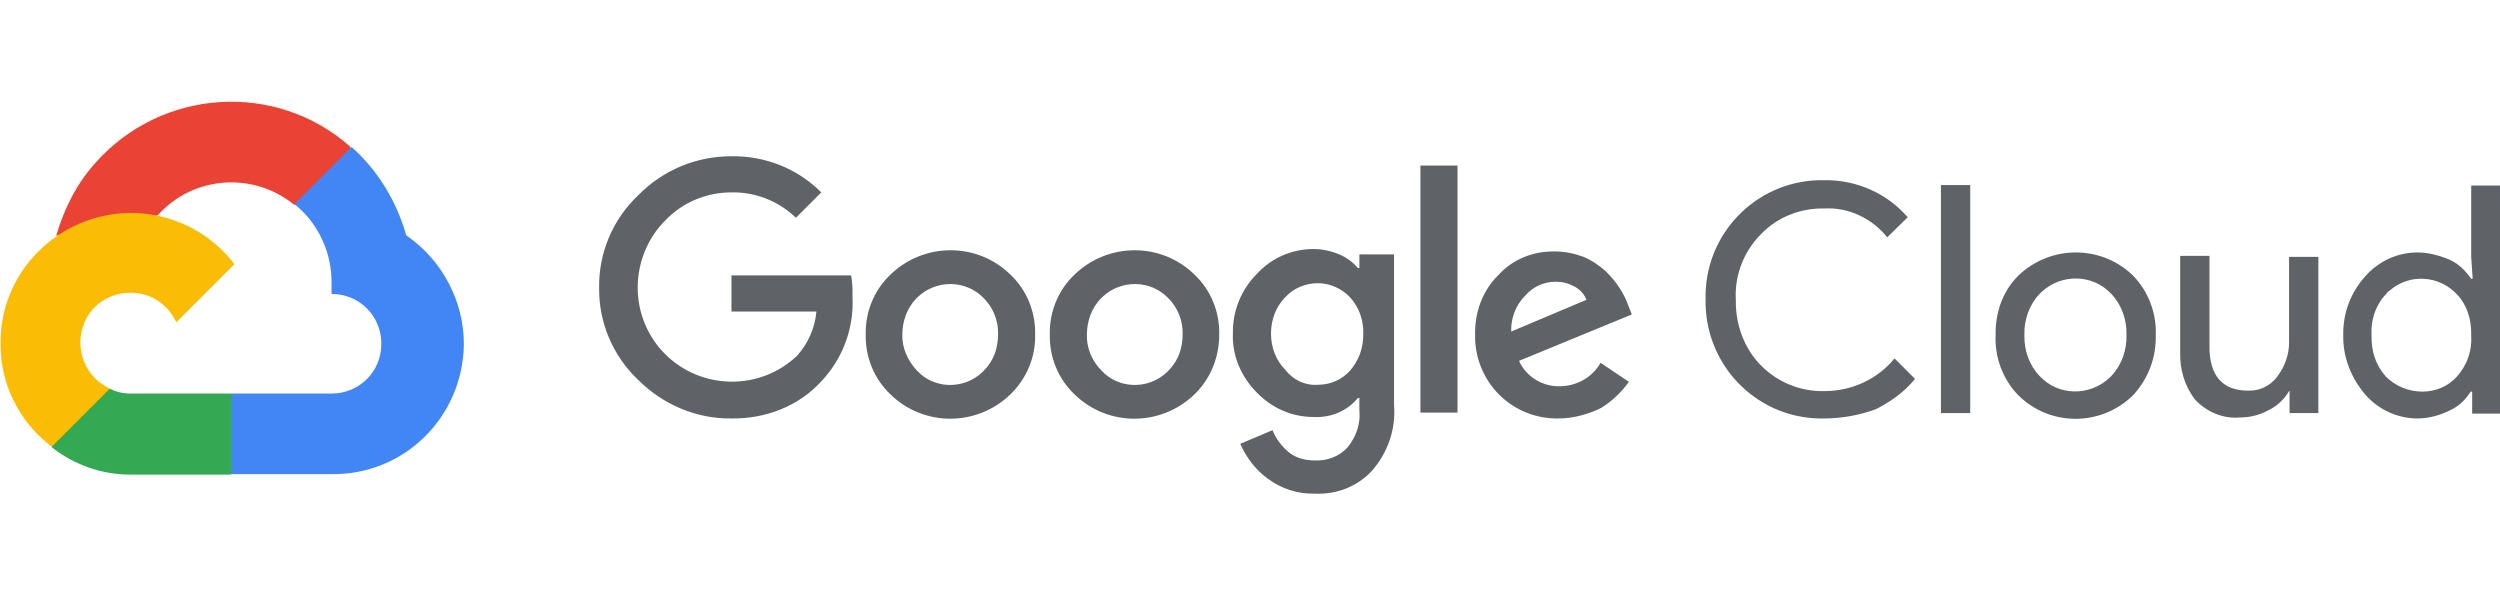
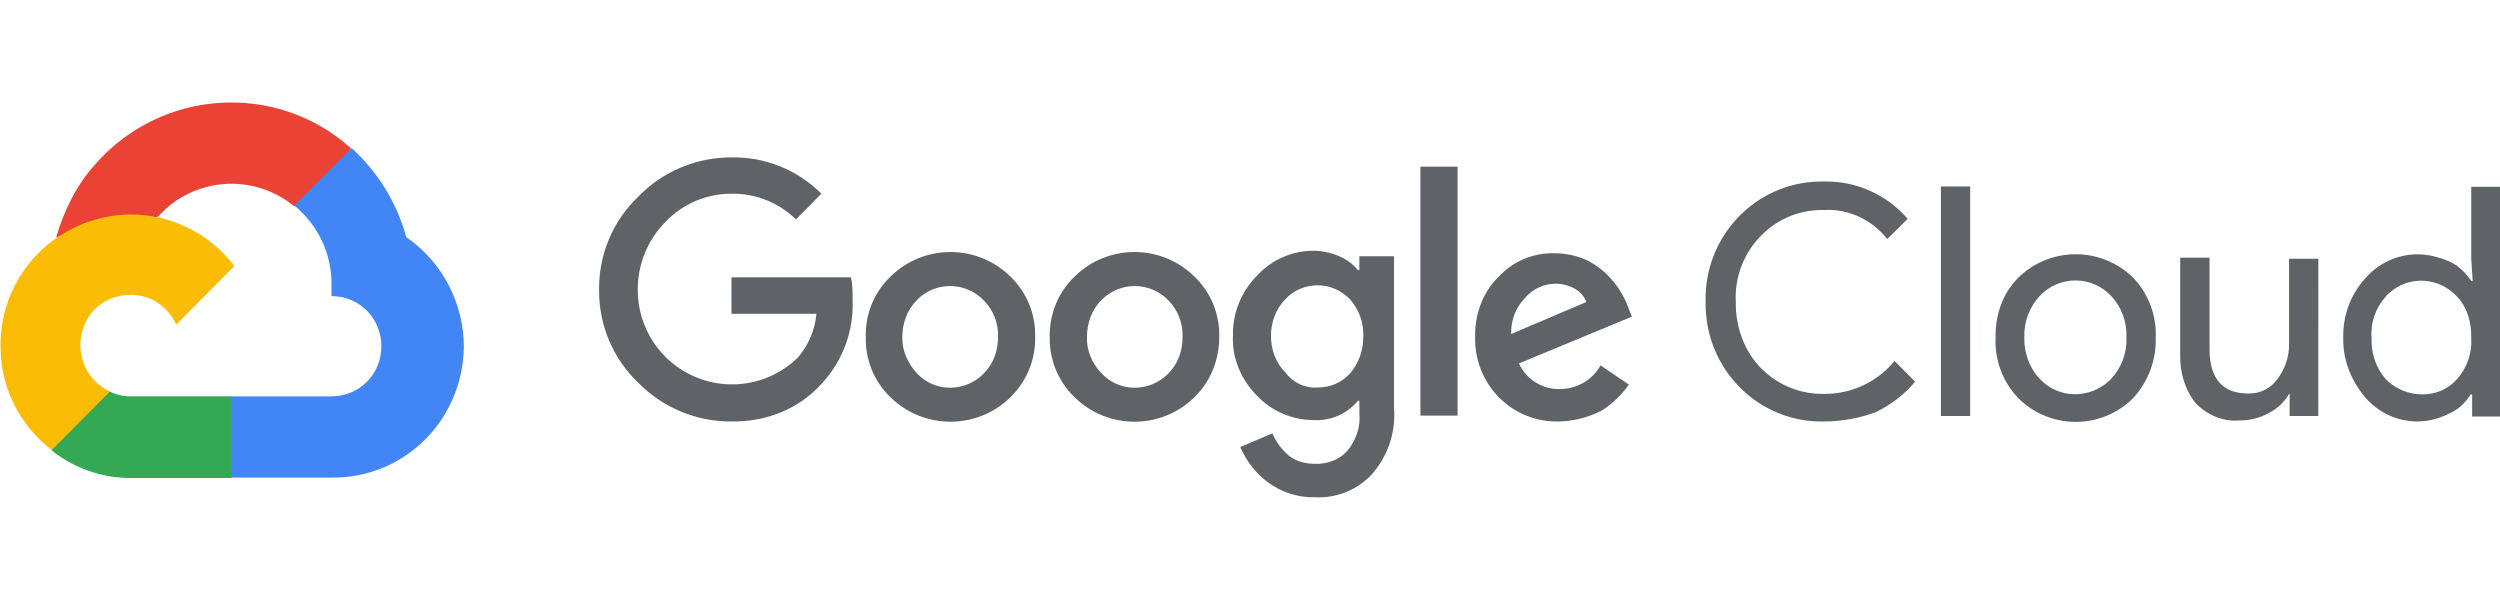
- <svg xmlns="http://www.w3.org/2000/svg" version="1.1" id="Layer_1" x="0px" y="0px" viewBox="0 0 512 122" style="enable-background:new 0 0 512 122;" xml:space="preserve">
-   <style type="text/css">
- 	.st0{fill:#EA4335;}
- 	.st1{fill:#4285F4;}
- 	.st2{fill:#34A853;}
- 	.st3{fill:#FBBC05;}
- 	.st4{fill:#5F6368;}
- </style>
-   <g>
-     <path class="st0" d="M60.2,41.9h2.9l8.3-8.3l0.4-3.5C56.5,16.5,33,18.1,19.5,33.4c-3.8,4.2-6.4,9.4-8,14.9c1-0.4,2-0.4,2.9-0.1   L31,45.4c0,0,0.8-1.4,1.3-1.3C39.5,36,51.8,35.1,60.2,41.9L60.2,41.9z" />
-     <path class="st1" d="M83.2,48.2c-2-7-5.8-13.3-11.2-18.1L60.3,41.8c4.9,3.9,7.7,10,7.6,16.3v2.1c5.8,0,10.2,4.6,10.2,10.2   c0,5.8-4.6,10.2-10.2,10.2H47.3l-2.1,2.1v12.3l2.1,2.1h20.6C82.8,97.3,94.8,85.4,95,70.5C95,61.7,90.6,53.3,83.2,48.2z" />
-     <path class="st2" d="M26.7,97.2h20.6V80.6H26.7c-1.4,0-2.9-0.3-4.2-1l-2.9,0.8l-8.3,8.3l-0.7,2.9C15.2,95.2,20.8,97.2,26.7,97.2z" />
-     <path class="st3" d="M26.7,43.6C11.8,43.8-0.1,55.8,0.1,70.5c0,8.3,3.9,16,10.5,21l11.9-11.9c-5.2-2.4-7.4-8.4-5.2-13.6   s8.4-7.4,13.6-5.2c2.2,1,4.1,2.8,5.2,5.2L48,54.1C43,47.5,35.1,43.6,26.7,43.6z" />
-     <path class="st4" d="M149.8,85.7c-7.1,0.1-14-2.8-19.1-7.9c-5.2-4.9-8.1-11.8-8-18.9c-0.1-7.1,2.8-14,8-18.9c5.1-5.2,11.9-8,19.1-8   c6.9-0.1,13.5,2.5,18.4,7.4l-5.2,5.2c-3.5-3.4-8.3-5.3-13.2-5.2c-5.2,0-10.1,2.1-13.6,5.8c-3.6,3.6-5.6,8.6-5.6,13.7   c0,5.1,2,10,5.6,13.6c7.4,7.4,19.5,7.6,27.1,0.3c2.2-2.5,3.6-5.6,3.9-9h-17.4v-7.4h24.5c0.3,1.5,0.3,2.9,0.3,4.5   c0.3,6.3-2,12.5-6.3,17.1C163.6,83.2,156.8,85.8,149.8,85.7z M206.9,80.8c-6.9,6.6-17.7,6.6-24.5,0c-3.4-3.2-5.2-7.7-5.1-12.3   c-0.1-4.6,1.7-9.1,5.1-12.3c6.9-6.6,17.7-6.6,24.5,0c3.4,3.2,5.2,7.7,5.1,12.3C212.1,73.1,210.3,77.5,206.9,80.8L206.9,80.8z    M187.8,75.9c3.5,3.8,9.5,3.9,13.3,0.4c0.1-0.1,0.3-0.3,0.4-0.4c2-2,2.9-4.6,2.9-7.4c0.1-2.8-1-5.5-2.9-7.4   c-3.6-3.8-9.7-3.9-13.5-0.3c-0.1,0.1-0.1,0.1-0.3,0.3c-2,2-2.9,4.8-2.9,7.4C184.7,71.2,185.9,73.9,187.8,75.9L187.8,75.9z    M244.6,80.8c-6.9,6.6-17.7,6.6-24.5,0c-3.4-3.2-5.2-7.7-5.1-12.3c-0.1-4.6,1.7-9.1,5.1-12.3c6.9-6.6,17.7-6.6,24.5,0   c3.4,3.2,5.2,7.7,5.1,12.3C249.7,73.1,248,77.5,244.6,80.8z M225.6,75.9c3.5,3.8,9.5,3.9,13.3,0.4c0.1-0.1,0.3-0.3,0.4-0.4   c2-2,2.9-4.6,2.9-7.4c0.1-2.8-1-5.5-2.9-7.4c-3.6-3.8-9.7-3.9-13.5-0.3c-0.1,0.1-0.1,0.1-0.3,0.3c-2,2-2.9,4.8-2.9,7.4   C222.5,71.2,223.6,73.9,225.6,75.9L225.6,75.9z M269.3,101.1c-3.5,0.1-6.9-1-9.7-3.1c-2.5-1.8-4.4-4.4-5.6-7.1l6.6-2.8   c0.7,1.7,1.8,3.2,3.2,4.4c1.5,1.3,3.5,1.8,5.5,1.8c2.5,0.1,5-0.8,6.7-2.7c1.7-2.1,2.7-4.8,2.4-7.6v-2.5h-0.3   c-2.2,2.7-5.6,4.1-9.1,3.9c-4.4,0-8.5-1.8-11.6-5c-3.2-3.2-5.1-7.6-4.9-12.1c-0.1-4.6,1.7-9,4.9-12.2c2.9-3.2,7.1-5.1,11.6-5.1   c1.8,0,3.6,0.4,5.3,1.1c1.4,0.6,2.7,1.5,3.8,2.8h0.3v-2.8h7.1V83c0.4,4.9-1.3,9.8-4.6,13.5C278,99.6,273.8,101.3,269.3,101.1z    M269.9,78.8c2.5,0,4.9-1,6.6-2.9c1.8-2.1,2.7-4.6,2.7-7.4c0.1-2.8-0.8-5.5-2.7-7.6c-1.7-1.8-4.1-2.9-6.6-2.9s-5,1-6.7,2.9   c-2,2-2.9,4.8-2.9,7.4c0,2.8,1,5.5,2.9,7.4C264.8,77.8,267.3,79,269.9,78.8z M298.5,33.9v50.6h-7.6V33.9H298.5z M319.2,85.7   c-4.6,0.1-9-1.7-12.2-4.9c-3.2-3.2-5-7.7-4.9-12.2c-0.1-4.6,1.5-9.1,4.8-12.3c2.9-3.2,7.1-4.9,11.6-4.8c2,0,3.9,0.4,5.8,1.1   c1.7,0.7,3.1,1.7,4.5,2.9c1.1,1.1,2.1,2.2,2.9,3.5c0.7,1.1,1.3,2.2,1.7,3.4l0.8,2l-23.1,9.5c1.4,3.2,4.8,5.3,8.3,5.2   c3.5,0,6.7-1.8,8.4-4.8l5.8,3.9c-1.5,2.1-3.4,3.9-5.6,5.3C325.4,84.8,322.3,85.7,319.2,85.7z M309.5,67.9l15.4-6.5   c-0.4-1.1-1.3-2.1-2.4-2.7c-1.3-0.7-2.5-1-3.9-1c-2.4,0-4.6,1-6.2,2.8C310.4,62.5,309.4,65.2,309.5,67.9z" />
-     <path class="st4" d="M373.6,85.7c-13.2,0.3-24-10.2-24.3-23.4c0-0.3,0-0.7,0-1c-0.3-13.2,10.1-24.1,23.3-24.4c0.3,0,0.7,0,1,0   c6.6-0.1,12.9,2.7,17.1,7.6l-4.2,4.1c-3.1-3.9-8-6.2-12.9-5.9c-4.8-0.1-9.5,1.7-12.9,5.2c-3.5,3.5-5.5,8.4-5.2,13.5   c-0.1,5,1.7,10,5.2,13.5c3.4,3.4,8,5.3,12.9,5.2c5.6,0,10.9-2.4,14.4-6.7l4.2,4.2c-2.2,2.7-4.9,4.6-8,6.2   C380.9,85,377.3,85.7,373.6,85.7z" />
-     <path class="st4" d="M403.5,84.6h-6V37.9h6V84.6z" />
-     <path class="st4" d="M413.3,56.5c6.6-6.4,17.1-6.4,23.6,0c3.1,3.2,4.8,7.7,4.6,12.2c0.1,4.5-1.5,8.8-4.6,12.2   c-6.6,6.5-17.1,6.5-23.6,0c-3.1-3.2-4.8-7.7-4.6-12.2C408.6,64.1,410.1,59.7,413.3,56.5z M417.7,77c3.8,4.1,10.2,4.2,14.3,0.4   c0.1-0.1,0.3-0.3,0.4-0.4c2.1-2.2,3.2-5.3,3.1-8.4c0.1-3.1-1-6.2-3.1-8.4c-3.8-4.1-10.2-4.2-14.3-0.4c-0.1,0.1-0.3,0.3-0.4,0.4   c-2.1,2.2-3.2,5.3-3.1,8.4C414.5,71.7,415.6,74.8,417.7,77L417.7,77z" />
-     <path class="st4" d="M474.8,84.6h-5.9v-4.5h-0.1c-1,1.7-2.5,3.1-4.2,3.9c-1.8,1-3.8,1.5-5.9,1.5c-3.4,0.3-6.7-1.1-9.1-3.6   c-2.2-2.8-3.2-6.3-3.1-9.8V52.4h6V71c0,6,2.7,9,7.9,9c2.4,0.1,4.6-1,6-2.9c1.5-2,2.4-4.4,2.4-6.9V52.6h6L474.8,84.6L474.8,84.6z" />
-     <path class="st4" d="M495.1,85.7c-4.1,0-8-1.8-10.7-4.9c-2.9-3.4-4.6-7.7-4.5-12.1c-0.1-4.5,1.5-8.8,4.5-12.1   c2.7-3.1,6.6-4.9,10.7-4.9c2.2,0,4.5,0.6,6.6,1.5c1.8,0.8,3.2,2.2,4.4,3.9h0.3l-0.3-4.5V38h6v46.7h-5.8v-4.5H506   c-1.1,1.7-2.5,3.1-4.4,3.9C499.6,85.1,497.3,85.7,495.1,85.7z M496.1,80.2c2.8,0,5.3-1.1,7.1-3.1c2.1-2.4,3.1-5.3,2.9-8.4   c0.1-3.1-0.8-6.2-2.9-8.4c-3.6-3.9-9.8-4.4-13.9-0.7c-0.3,0.1-0.4,0.4-0.7,0.7c-2.1,2.2-3.1,5.3-2.9,8.4c-0.1,3.1,0.8,6,2.9,8.4   C490.6,79.1,493.3,80.2,496.1,80.2z" />
-   </g>
+ <svg xmlns="http://www.w3.org/2000/svg" width="75" height="px" viewBox="0 0 75 18">
+   <path style="stroke:none;fill-rule:nonzero;fill:#ea4335;fill-opacity:1" d="M8.82 6.184h.422l1.219-1.227.059-.516c-2.243-2.007-5.684-1.77-7.665.489-.554.617-.937 1.386-1.171 2.195a.595.595 0 0 1 .425-.012L4.54 6.7s.117-.207.191-.191a2.956 2.956 0 0 1 4.09-.324Zm0 0" />
+   <path style="stroke:none;fill-rule:nonzero;fill:#4285f4;fill-opacity:1" d="M12.188 7.113a5.624 5.624 0 0 0-1.641-2.672L8.832 6.168A3.023 3.023 0 0 1 9.945 8.57v.313c.852 0 1.496.68 1.496 1.504 0 .855-.675 1.504-1.496 1.504H6.93l-.309.312v1.813l.309.312h3.015c2.184.027 3.942-1.726 3.97-3.926 0-1.3-.642-2.539-1.727-3.289Zm0 0" />
+   <path style="stroke:none;fill-rule:nonzero;fill:#34a853;fill-opacity:1" d="M3.91 14.34h3.02v-2.45H3.91a1.31 1.31 0 0 1-.613-.144l-.426.117-1.215 1.223-.101.43a3.782 3.782 0 0 0 2.355.824Zm0 0" />
+   <path style="stroke:none;fill-rule:nonzero;fill:#fbbc05;fill-opacity:1" d="M3.91 6.434c-2.183.027-3.926 1.8-3.894 3.968 0 1.223.57 2.36 1.539 3.098l1.742-1.754c-.762-.355-1.086-1.242-.762-2.008.32-.77 1.23-1.093 1.992-.77.32.15.598.415.762.77L7.031 7.98a3.91 3.91 0 0 0-3.12-1.546Zm0 0" />
+   <path style="stroke:none;fill-rule:nonzero;fill:#5f6368;fill-opacity:1" d="M21.945 12.645a3.89 3.89 0 0 1-2.8-1.165 3.801 3.801 0 0 1-1.172-2.789 3.795 3.795 0 0 1 1.172-2.789 3.87 3.87 0 0 1 2.8-1.18 3.702 3.702 0 0 1 2.696 1.09l-.762.77a2.7 2.7 0 0 0-1.934-.77 2.72 2.72 0 0 0-1.992.856 2.884 2.884 0 0 0-.82 2.023 2.828 2.828 0 0 0 4.79 2.05c.32-.37.526-.827.57-1.327h-2.548V8.32h3.586c.047.223.047.43.047.664a3.477 3.477 0 0 1-.926 2.524c-.687.77-1.683 1.152-2.707 1.137Zm8.364-.723a2.573 2.573 0 0 1-3.59 0 2.418 2.418 0 0 1-.746-1.817 2.415 2.415 0 0 1 .746-1.812 2.566 2.566 0 0 1 3.59 0 2.43 2.43 0 0 1 .746 1.812c.015.68-.25 1.329-.746 1.817Zm-2.801-.723c.515.559 1.394.574 1.949.059.016-.016.047-.043.059-.059.293-.297.425-.68.425-1.094a1.472 1.472 0 0 0-.425-1.09 1.396 1.396 0 0 0-1.977-.046c-.016.015-.016.015-.043.047-.293.293-.426.707-.426 1.09-.015.398.16.796.438 1.093Zm8.32.723a2.568 2.568 0 0 1-3.586 0 2.436 2.436 0 0 1-.75-1.817c-.012-.675.25-1.34.75-1.812a2.56 2.56 0 0 1 3.586 0c.5.473.766 1.137.75 1.812 0 .68-.25 1.329-.75 1.817Zm-2.781-.723c.512.559 1.39.574 1.95.059.01-.016.042-.043.058-.059.293-.297.422-.68.422-1.094a1.484 1.484 0 0 0-.422-1.09 1.396 1.396 0 0 0-1.977-.046l-.047.047c-.293.293-.422.707-.422 1.09-.015.398.145.796.438 1.093Zm6.402 3.719a2.276 2.276 0 0 1-1.422-.457c-.367-.266-.644-.652-.82-1.05l.965-.411c.105.25.266.469.469.648.222.192.515.266.808.266.364.016.73-.117.98-.398.25-.313.395-.711.352-1.121v-.372h-.043a1.6 1.6 0 0 1-1.336.579 2.346 2.346 0 0 1-1.699-.739c-.469-.472-.746-1.12-.715-1.785a2.475 2.475 0 0 1 .715-1.8 2.29 2.29 0 0 1 1.7-.755c.265 0 .527.059.777.165.207.09.394.218.558.414h.043v-.415h1.04v4.56a2.689 2.689 0 0 1-.673 1.991 2.18 2.18 0 0 1-1.699.68Zm.086-3.293c.367 0 .719-.145.969-.426.262-.312.394-.68.394-1.094a1.583 1.583 0 0 0-.394-1.12 1.34 1.34 0 0 0-.969-.426c-.363 0-.73.144-.98.425-.293.297-.426.711-.426 1.094 0 .41.148.809.426 1.09.234.312.601.488.98.457ZM43.727 5v7.469h-1.114V5Zm3.03 7.645a2.44 2.44 0 0 1-1.788-.723 2.5 2.5 0 0 1-.715-1.8c-.016-.68.219-1.345.703-1.817a2.202 2.202 0 0 1 1.7-.707c.292 0 .57.058.847.164.25.101.457.25.66.426.16.164.309.324.426.515.101.164.191.328.25.504l.117.293-3.387 1.402c.207.473.703.782 1.22.77.51 0 .98-.266 1.226-.711l.851.578a2.952 2.952 0 0 1-.82.781 2.942 2.942 0 0 1-1.29.325Zm-1.421-2.625 2.258-.961a.79.79 0 0 0-.352-.399 1.162 1.162 0 0 0-.57-.148c-.352 0-.676.148-.91.414a1.476 1.476 0 0 0-.426 1.094ZM54.727 12.645c-1.934.043-3.516-1.504-3.559-3.454v-.148c-.043-1.945 1.48-3.555 3.41-3.598h.149a3.216 3.216 0 0 1 2.503 1.121l-.613.606c-.453-.578-1.172-.918-1.89-.871a2.545 2.545 0 0 0-1.891.765 2.627 2.627 0 0 0-.762 1.993c-.011.738.25 1.476.762 1.992.5.5 1.172.781 1.89.765a2.69 2.69 0 0 0 2.11-.988l.617.621c-.324.399-.719.68-1.172.914a4.57 4.57 0 0 1-1.554.282ZM59.105 12.48h-.878V5.594h.878ZM60.543 8.336a2.462 2.462 0 0 1 3.457 0c.453.473.703 1.137.672 1.8A2.58 2.58 0 0 1 64 11.939a2.44 2.44 0 0 1-3.457 0 2.466 2.466 0 0 1-.676-1.801c-.015-.68.207-1.328.676-1.801Zm.645 3.023c.554.606 1.492.621 2.093.059.016-.012.043-.043.059-.059a1.72 1.72 0 0 0 .453-1.238 1.72 1.72 0 0 0-.453-1.238 1.47 1.47 0 0 0-2.153 0 1.741 1.741 0 0 0-.457 1.238c-.011.457.149.914.458 1.238ZM69.55 12.48h-.862v-.664h-.016a1.44 1.44 0 0 1-.617.579 1.772 1.772 0 0 1-.864.218c-.496.047-.98-.16-1.332-.531-.32-.41-.468-.93-.453-1.445V7.73h.88v2.747c0 .882.394 1.328 1.155 1.328.352.011.676-.149.88-.43.218-.293.35-.648.35-1.02V7.762h.88ZM72.523 12.645a2.071 2.071 0 0 1-1.566-.723c-.426-.504-.676-1.137-.66-1.785-.016-.664.219-1.301.66-1.785a2.077 2.077 0 0 1 1.566-.723c.325 0 .66.086.97.219.26.12.468.324.644.578h.043l-.043-.664V5.605h.879v6.891h-.852v-.664h-.043c-.16.25-.367.457-.644.574a2.15 2.15 0 0 1-.954.239Zm.149-.813c.41 0 .773-.16 1.039-.457.309-.355.453-.781.426-1.238.011-.457-.117-.914-.426-1.239-.527-.578-1.438-.652-2.035-.105-.043.016-.059.059-.102.105a1.636 1.636 0 0 0-.426 1.239c-.015.457.118.883.426 1.238.293.297.688.457 1.098.457Zm0 0" />
</svg>
